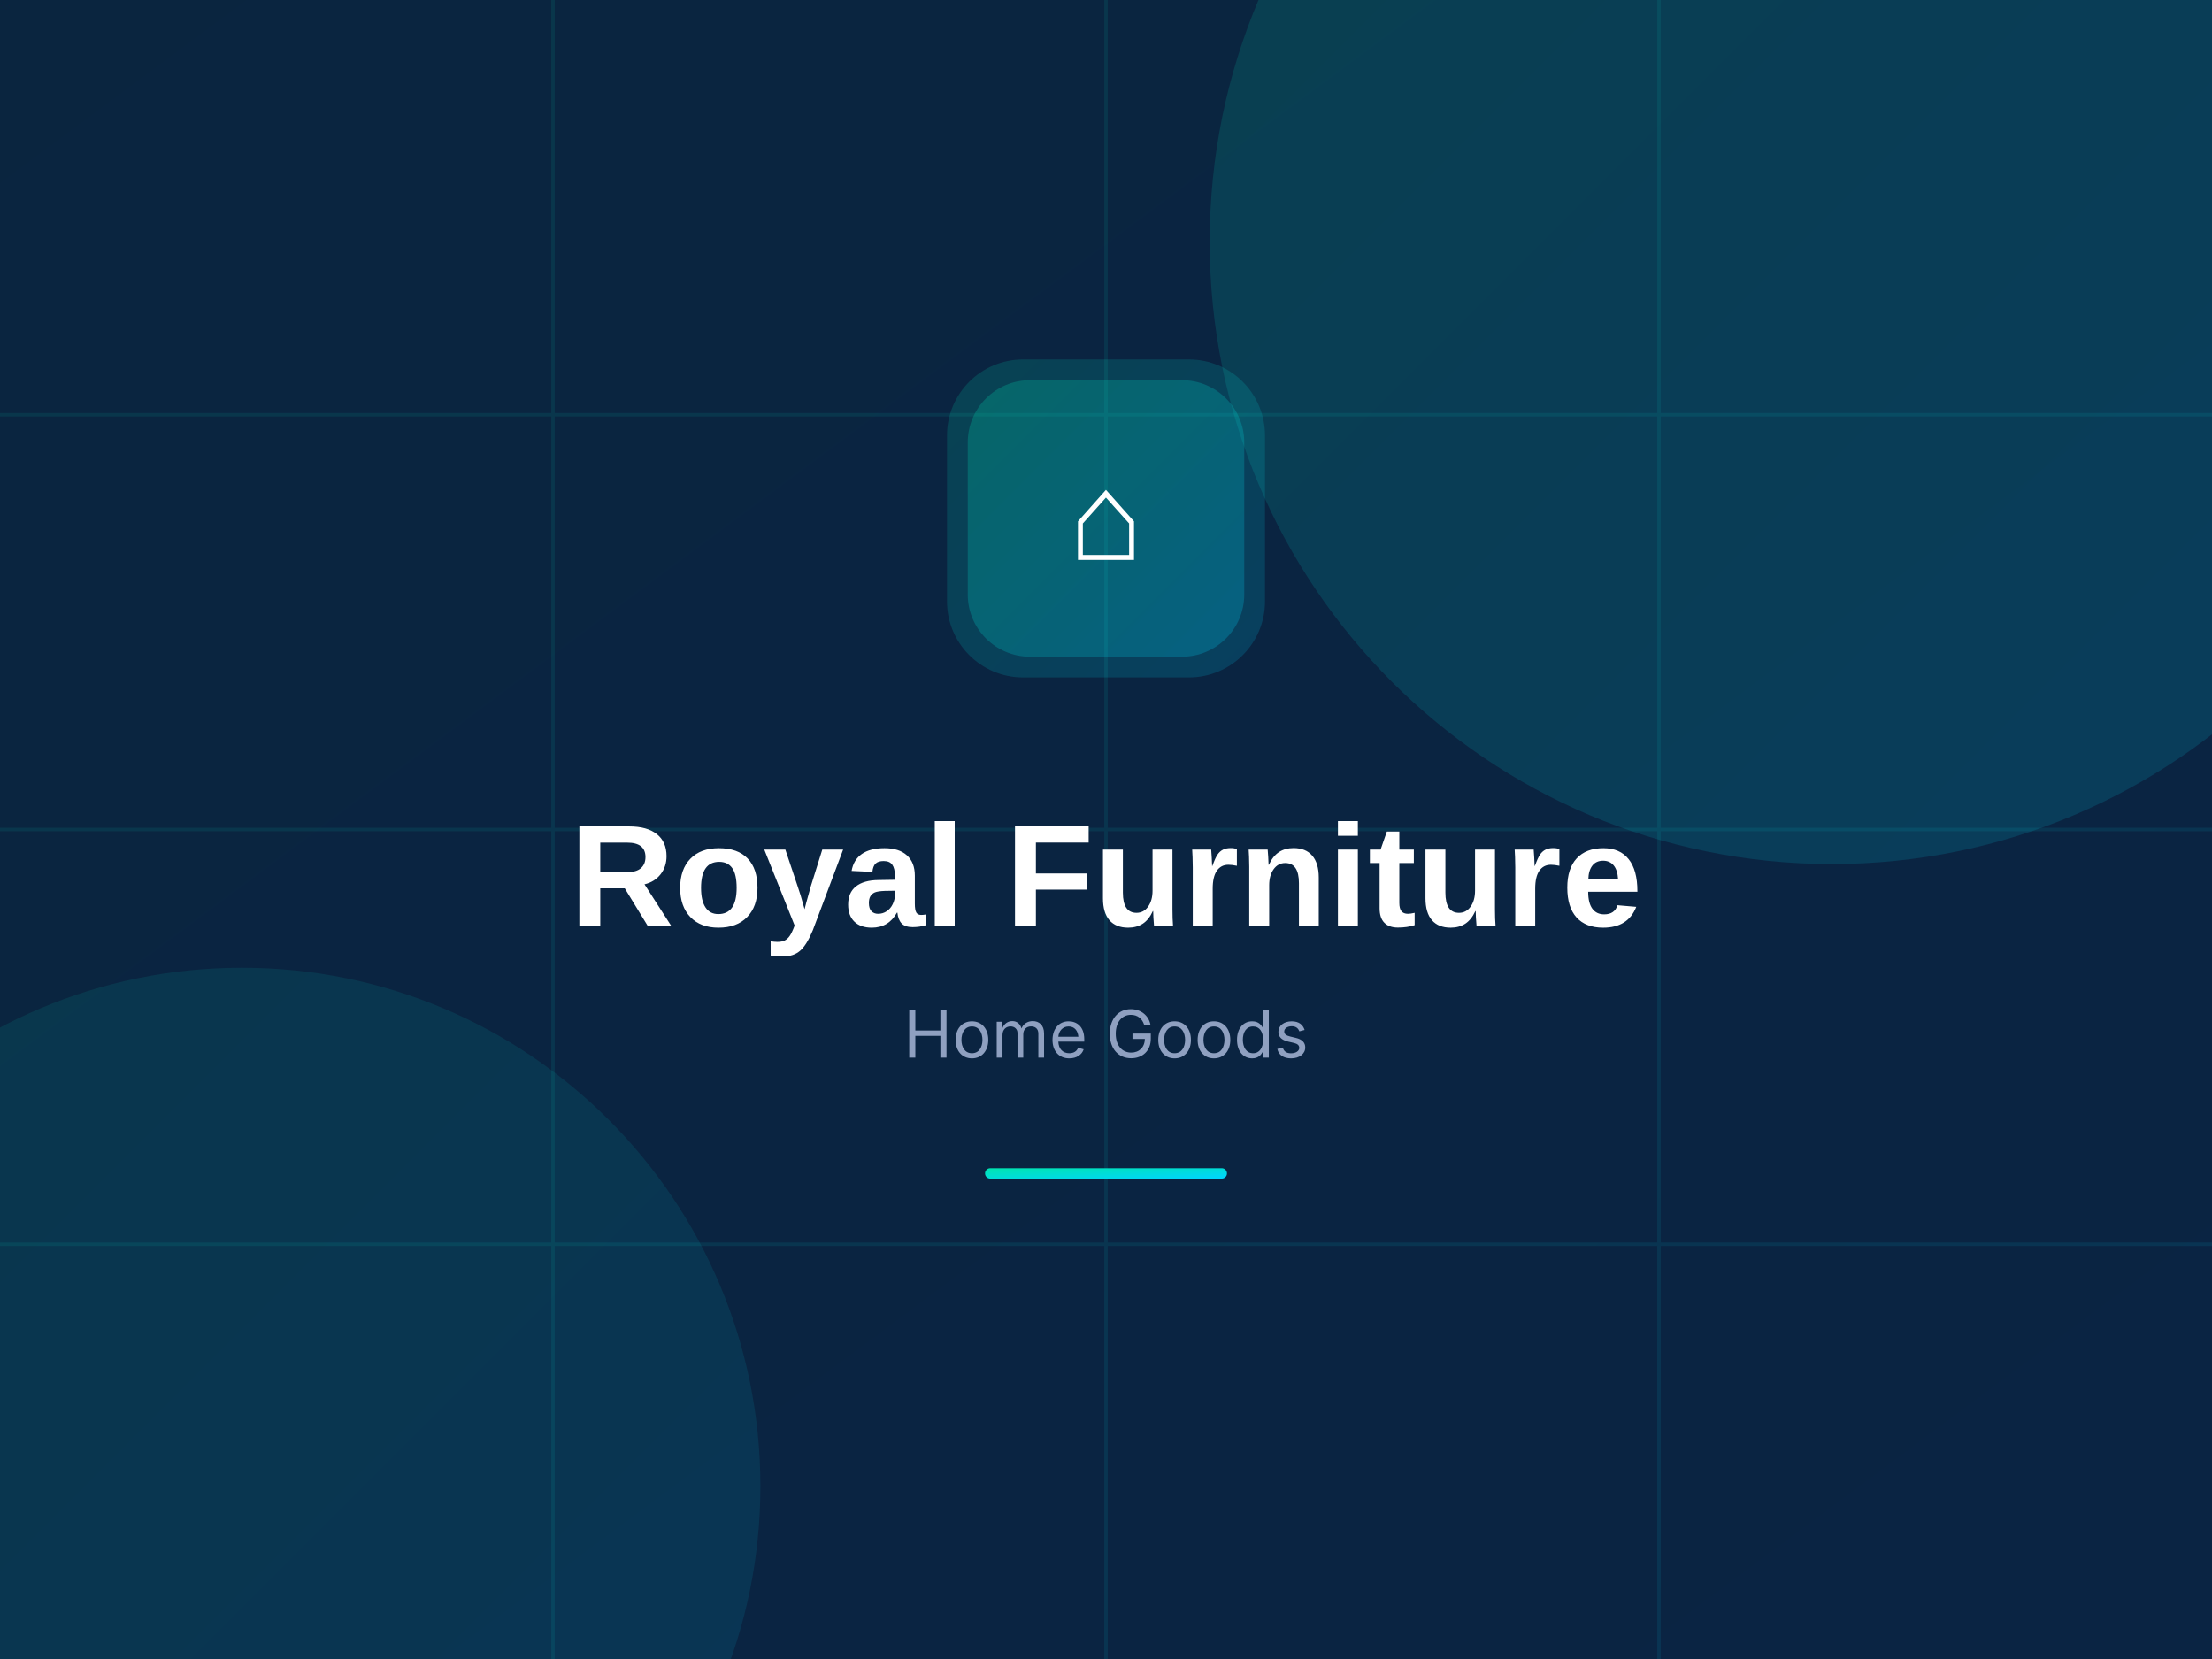
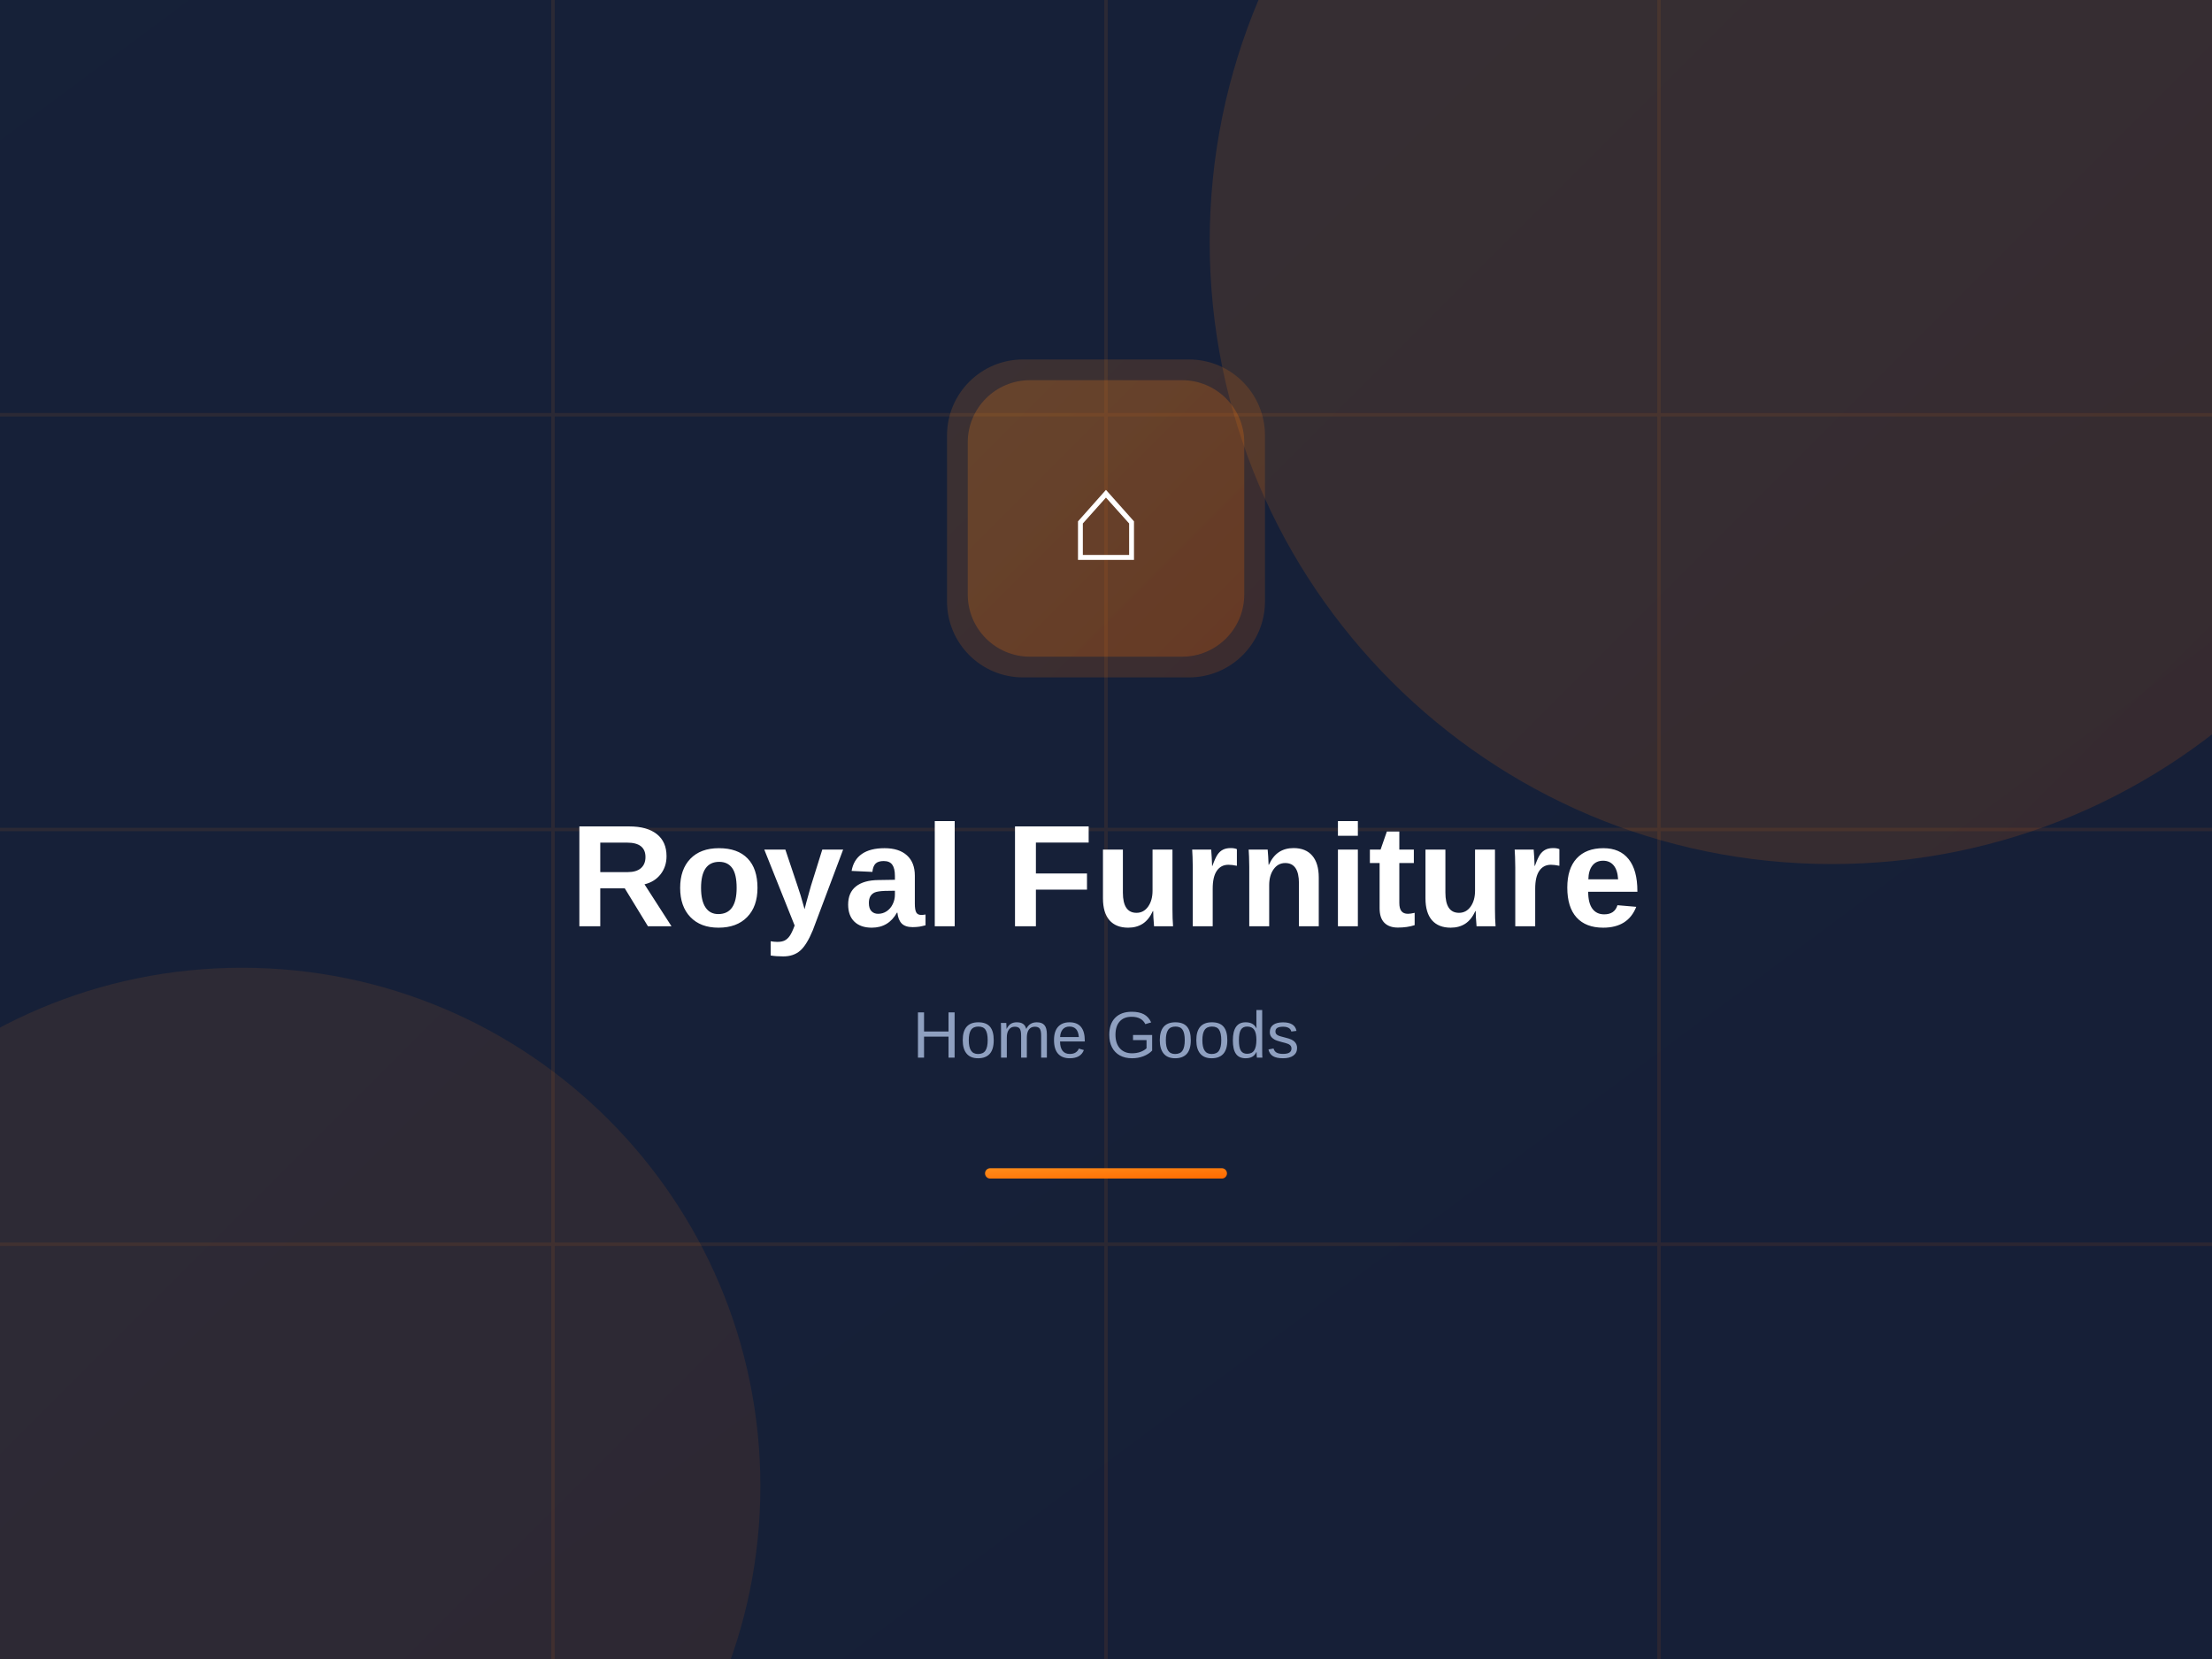
<svg xmlns="http://www.w3.org/2000/svg" width="640" height="480" viewBox="0 0 640 480" role="img" aria-label="Royal Furniture">
  <defs>
    <linearGradient id="g" x1="0" y1="0" x2="1" y2="1">
-       <stop offset="0" stop-color="#00e5b0" />
-       <stop offset="1" stop-color="#00d4ff" />
+       <stop offset="0" stop-color="#ff8c1a" />
+       <stop offset="1" stop-color="#ff6a00" />
    </linearGradient>
  </defs>
  <rect width="640" height="480" fill="#0b1b3a" />
  <rect width="640" height="480" fill="url(#g)" opacity="0.05" />
  <g opacity="0.09" fill="none" stroke="url(#g)" stroke-width="1">
    <path d="M0 120h640M0 240h640M0 360h640M160 0v480M320 0v480M480 0v480" />
  </g>
  <circle cx="530" cy="70" r="180" fill="url(#g)" opacity="0.14" />
  <circle cx="70" cy="430" r="150" fill="url(#g)" opacity="0.1" />
  <g transform="translate(320 150)">
    <rect x="-46" y="-46" width="92" height="92" rx="22" fill="url(#g)" opacity="0.16" />
    <rect x="-40" y="-40" width="80" height="80" rx="18" fill="url(#g)" opacity="0.22" />
-     <text x="0" y="12" text-anchor="middle" font-family="Sora, Arial, sans-serif" font-size="36" fill="#ffffff">⌂</text>
+     <text x="0" y="12" text-anchor="middle" font-family="Poppins, Arial, sans-serif" font-size="36" fill="#ffffff">⌂</text>
  </g>
-   <text x="320" y="268" text-anchor="middle" font-family="Sora, Arial, sans-serif" font-size="42" font-weight="700" fill="#ffffff">Royal Furniture</text>
-   <text x="320" y="306" text-anchor="middle" font-family="Inter, Arial, sans-serif" font-size="19" fill="#8fa0c0">Home Goods</text>
+   <text x="320" y="268" text-anchor="middle" font-family="Poppins, Arial, sans-serif" font-size="42" font-weight="700" fill="#ffffff">Royal Furniture</text>
+   <text x="320" y="306" text-anchor="middle" font-family="Poppins, Arial, sans-serif" font-size="19" fill="#8fa0c0">Home Goods</text>
  <rect x="285" y="338" width="70" height="3" rx="1.5" fill="url(#g)" />
</svg>
